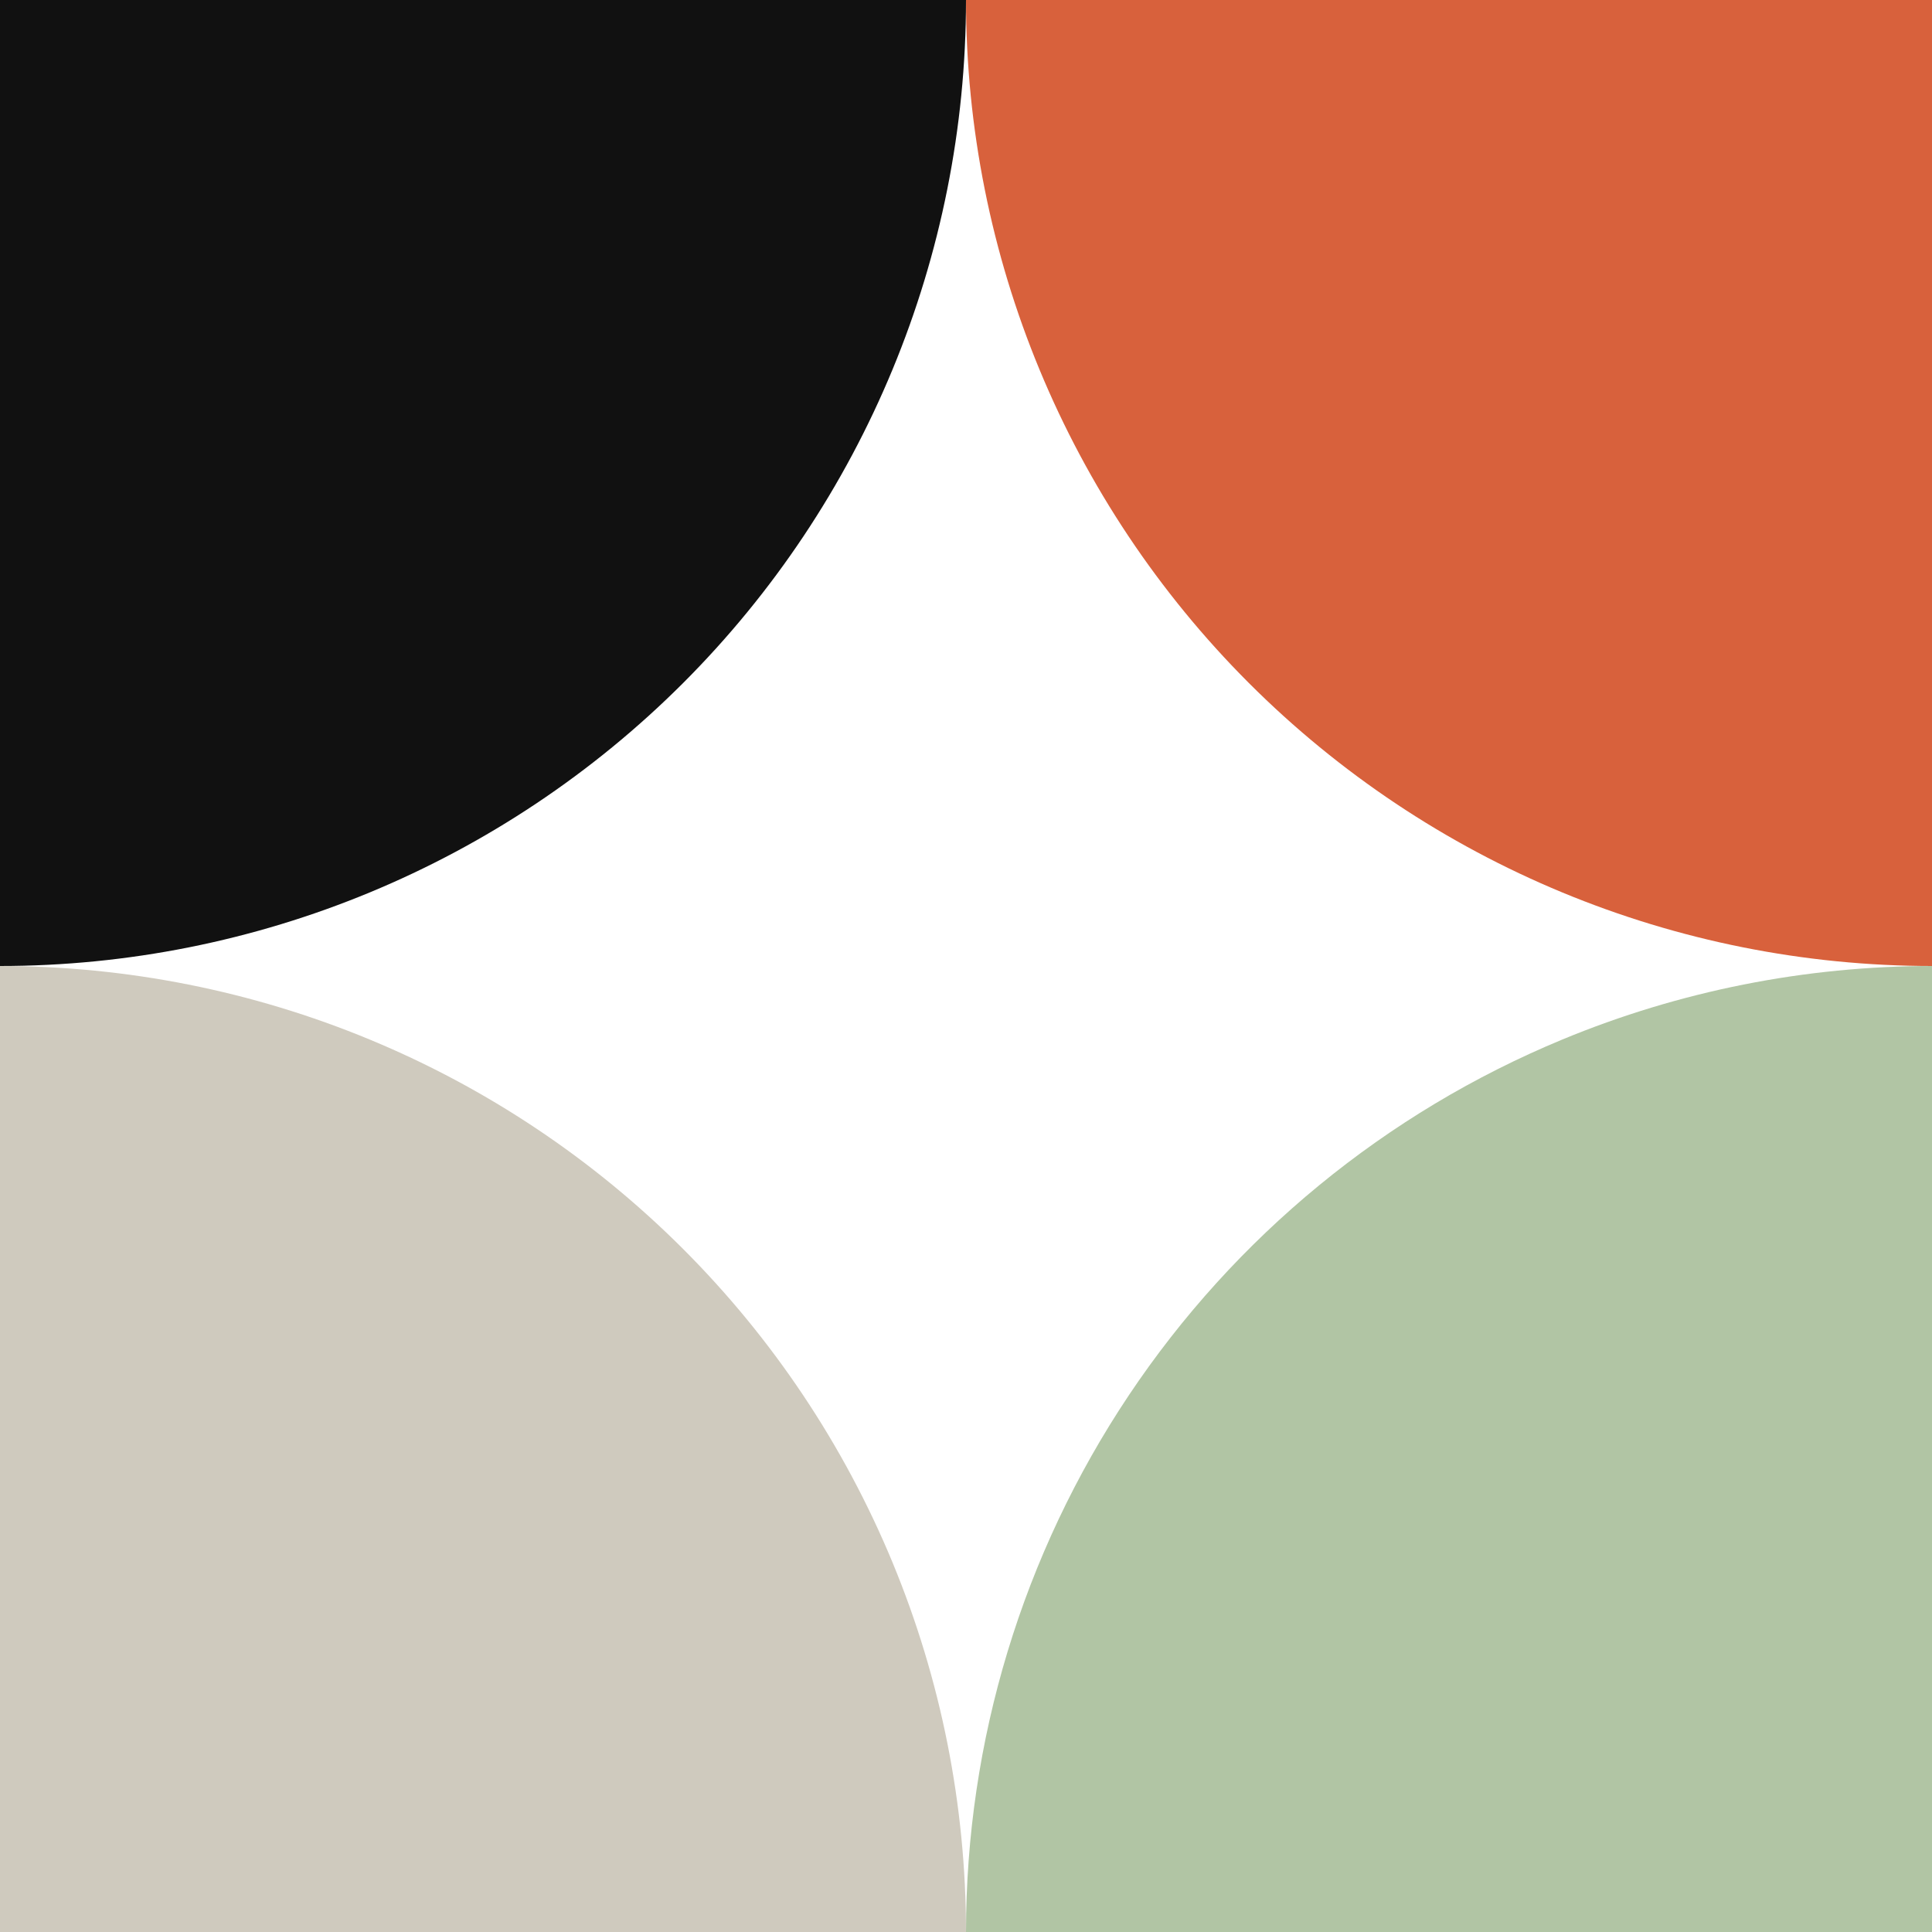
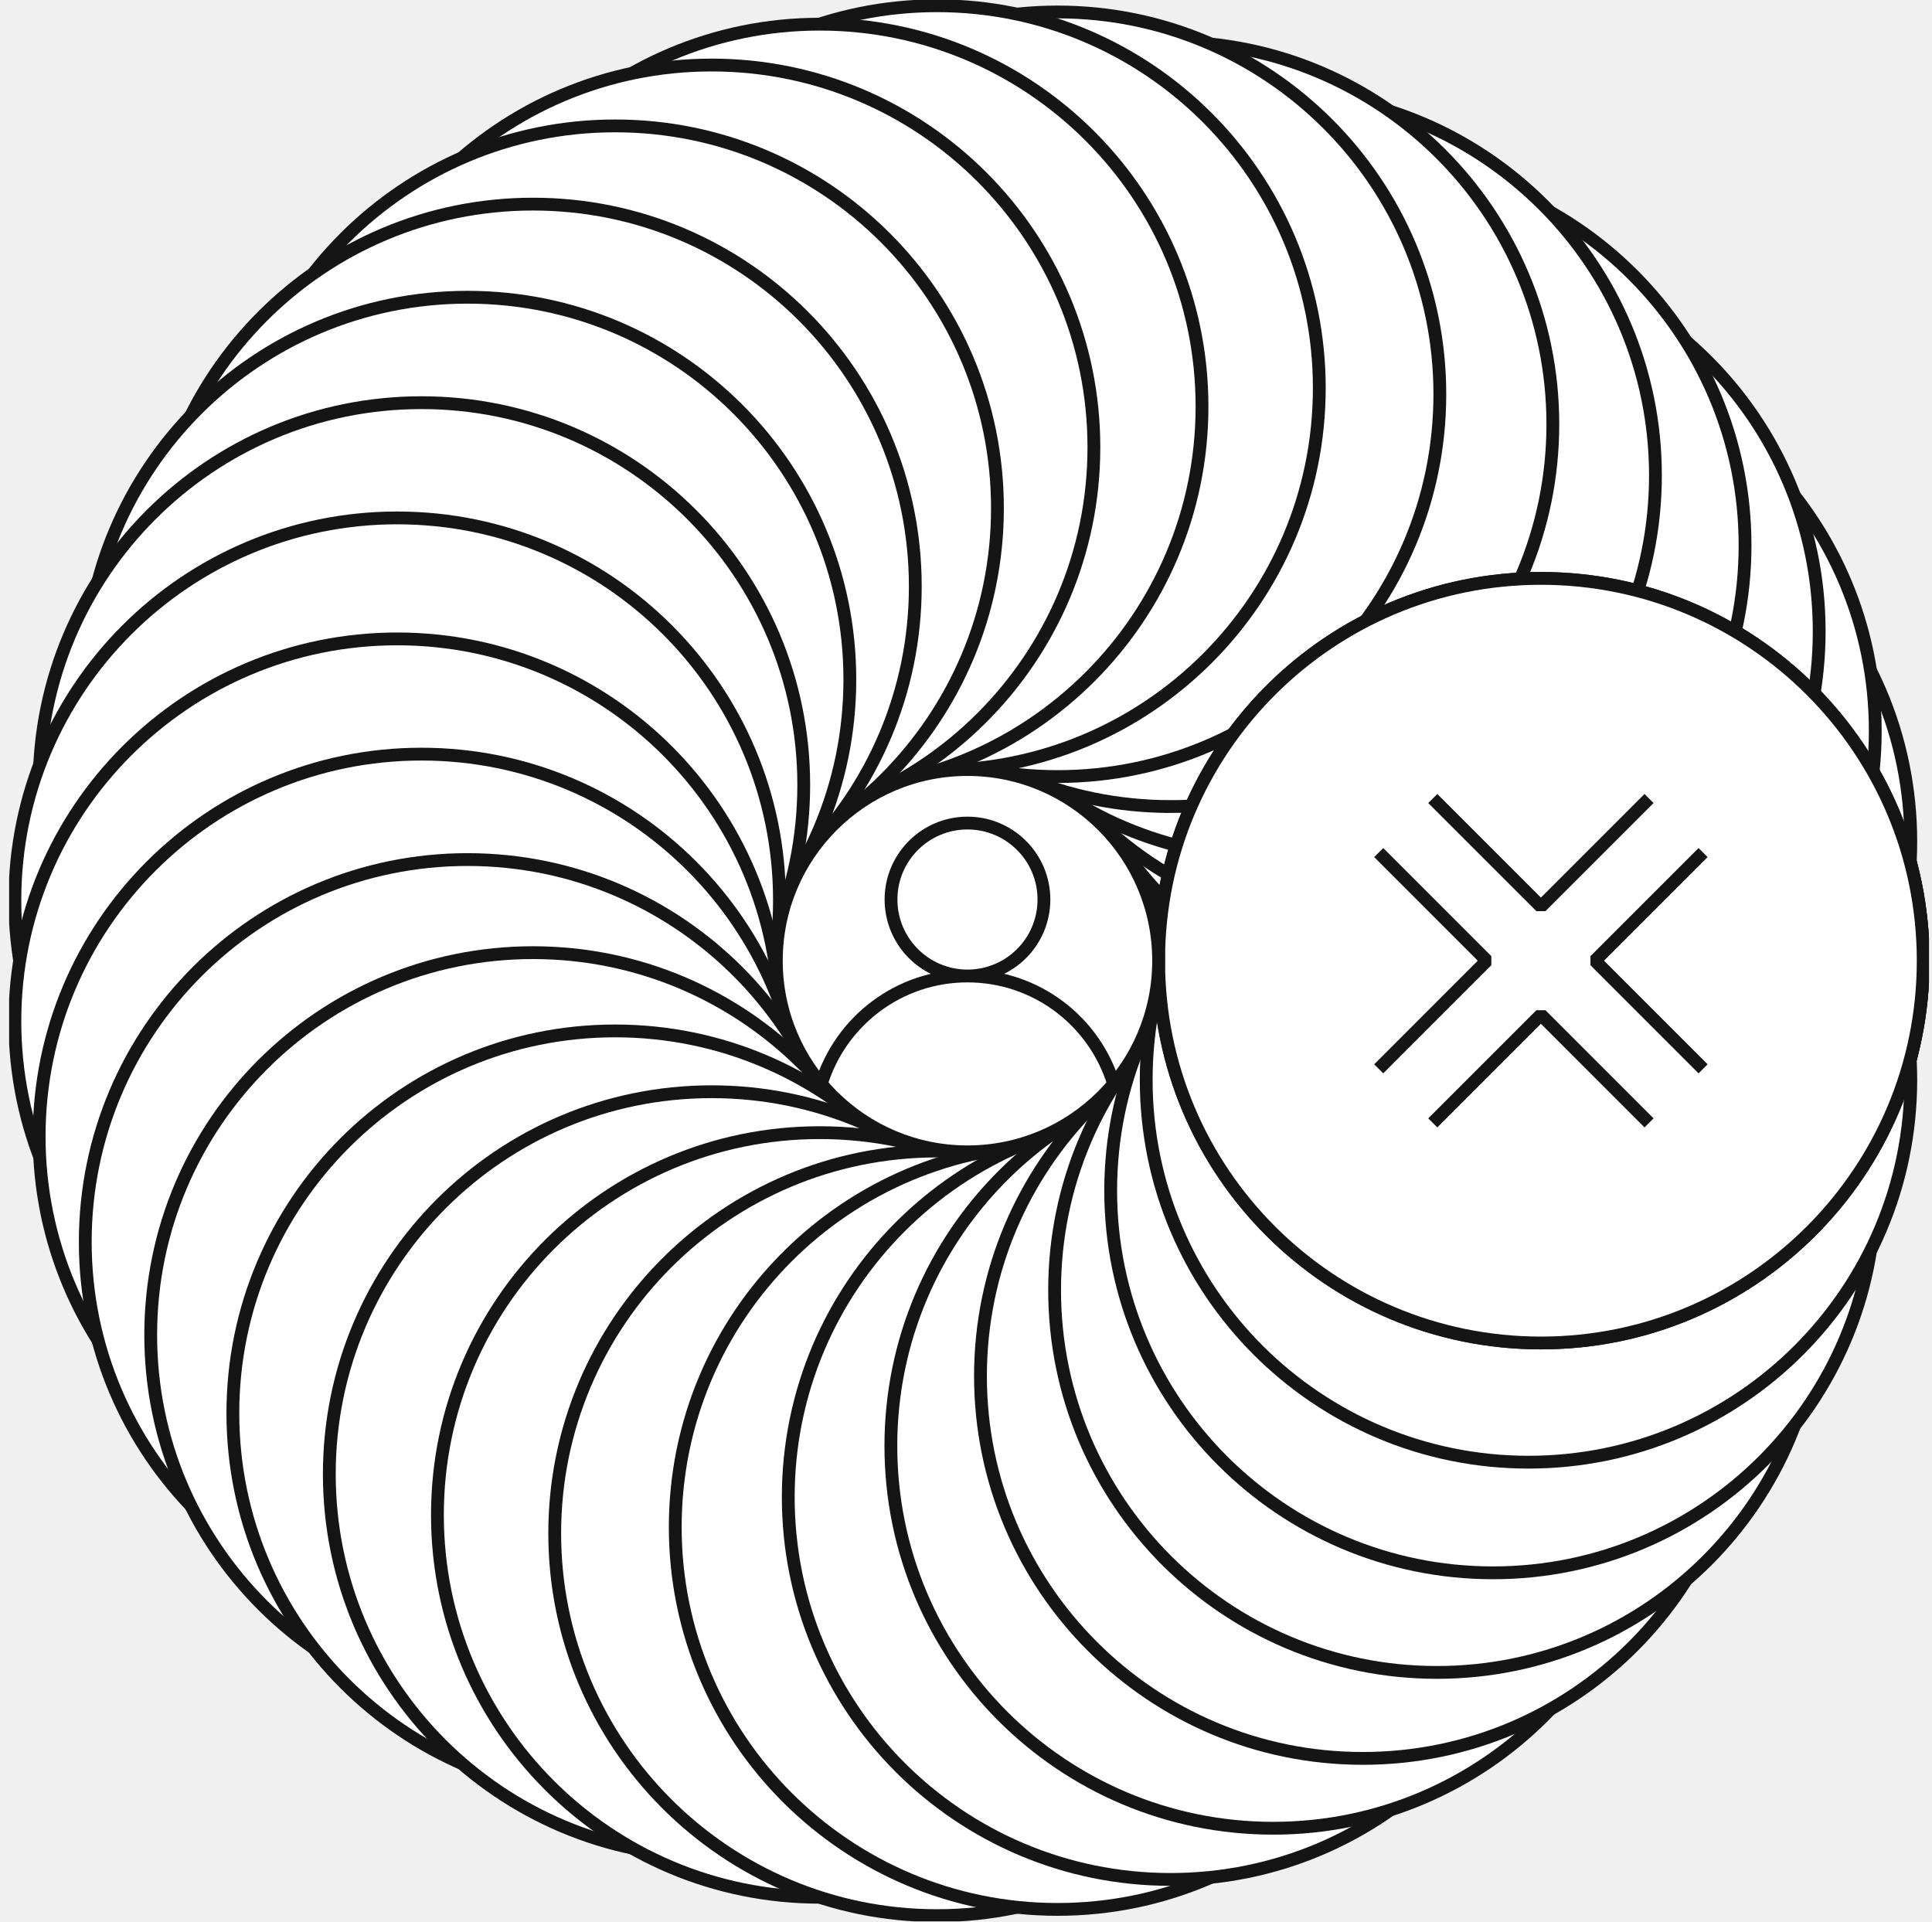
- <svg xmlns="http://www.w3.org/2000/svg" width="180" height="180" viewBox="0 0 180 180" fill="none">
-   <g clip-path="url(#clip0_941_5641)">
-     <path d="M0 0H180V180H0V0Z" fill="white" />
-     <path d="M180 90C156.131 90 133.239 80.518 116.36 63.64C99.483 46.761 90.001 23.869 90 0L180 0V90Z" fill="#D8613C" />
-     <path d="M90 0C90 23.869 80.518 46.761 63.64 63.64C46.761 80.518 23.869 90 0 90L0 0H90Z" fill="#111111" />
-     <path d="M90 180C90 162.2 95.279 144.799 105.168 129.999C115.057 115.198 129.113 103.662 145.558 96.85C156.478 92.327 168.181 90 180 90V180H90Z" fill="#B1C5A4" />
-     <path d="M0 90C11.819 90 23.522 92.328 34.442 96.85C45.361 101.373 55.283 108.002 63.64 116.36C71.998 124.717 78.627 134.639 83.15 145.558C87.672 156.478 90 168.181 90 180H0V90Z" fill="#CFCABE" />
+ <svg xmlns="http://www.w3.org/2000/svg" width="181" height="180" fill="none">
+   <g clip-path="url(#clip0_1916_6212)" stroke="#151515" stroke-width="1.2">
+     <path d="M144.361 125.815c19.78 0 35.815-16.035 35.815-35.815 0-19.78-16.035-35.815-35.815-35.815-19.78 0-35.815 16.035-35.815 35.815 0 19.78 16.035 35.815 35.815 35.815z" fill="#fff" stroke-miterlimit="10" />
+     <path d="M143.197 114.652c19.78 0 35.815-16.035 35.815-35.816 0-19.78-16.035-35.815-35.815-35.815-19.78 0-35.815 16.035-35.815 35.815 0 19.78 16.035 35.816 35.815 35.816z" fill="#fff" stroke-miterlimit="10" />
+     <path d="M139.87 104.283c19.78 0 35.815-16.035 35.815-35.815 0-19.78-16.035-35.815-35.815-35.815-19.78 0-35.815 16.035-35.815 35.815 0 19.78 16.035 35.815 35.815 35.815z" fill="#fff" stroke-miterlimit="10" />
+     <path d="M134.616 94.953c19.78 0 35.815-16.035 35.815-35.815 0-19.78-16.035-35.815-35.815-35.815-19.78 0-35.815 16.035-35.815 35.815 0 19.78 16.035 35.815 35.815 35.815z" fill="#fff" stroke-miterlimit="10" />
+     <path d="M127.671 86.898c19.78 0 35.815-16.035 35.815-35.815 0-19.78-16.035-35.815-35.815-35.815-19.78 0-35.815 16.035-35.815 35.815 0 19.78 16.035 35.815 35.815 35.815z" fill="#fff" stroke-miterlimit="10" />
+     <path d="M119.276 80.355c19.78 0 35.815-16.035 35.815-35.815 0-19.78-16.035-35.815-35.815-35.815-19.78 0-35.815 16.035-35.815 35.815 0 19.78 16.035 35.815 35.815 35.815z" fill="#fff" stroke-miterlimit="10" />
+     <path d="M109.663 75.56c19.78 0 35.816-16.036 35.816-35.816S129.443 3.93 109.663 3.93 73.848 19.964 73.848 39.744c0 19.78 16.035 35.815 35.815 35.815z" fill="#fff" stroke-miterlimit="10" />
+     <path d="M99.076 72.751c19.781 0 35.816-16.035 35.816-35.815 0-19.78-16.035-35.815-35.816-35.815-19.78 0-35.815 16.035-35.815 35.815 0 19.78 16.035 35.815 35.815 35.815z" fill="#fff" stroke-miterlimit="10" />
+     <path d="M87.784 72.168c19.78 0 35.815-16.035 35.815-35.816 0-19.78-16.035-35.815-35.815-35.815-19.78 0-35.815 16.035-35.815 35.815 0 19.78 16.035 35.816 35.815 35.816z" fill="#fff" stroke-miterlimit="10" />
+     <path d="M76.796 73.894c19.78 0 35.815-16.035 35.815-35.815 0-19.78-16.035-35.815-35.815-35.815-19.78 0-35.816 16.035-35.816 35.815 0 19.78 16.036 35.815 35.816 35.815z" fill="#fff" stroke-miterlimit="10" />
+     <path d="M66.667 77.722c19.78 0 35.815-16.034 35.815-35.815 0-19.78-16.035-35.815-35.815-35.815-19.78 0-35.815 16.035-35.815 35.815 0 19.78 16.035 35.816 35.815 35.816z" fill="#fff" stroke-miterlimit="10" />
+     <path d="M57.631 83.424c19.78 0 35.815-16.035 35.815-35.815 0-19.78-16.035-35.815-35.815-35.815-19.78 0-35.815 16.035-35.815 35.815 0 19.78 16.035 35.815 35.815 35.815z" fill="#fff" stroke-miterlimit="10" />
+     <path d="M49.934 90.752c19.78 0 35.816-16.035 35.816-35.815 0-19.78-16.035-35.815-35.816-35.815-19.78 0-35.815 16.035-35.815 35.815 0 19.78 16.035 35.815 35.815 35.815z" fill="#fff" stroke-miterlimit="10" />
+     <path d="M43.803 99.477c19.78 0 35.815-16.035 35.815-35.816 0-19.78-16.035-35.815-35.815-35.815-19.78 0-35.815 16.035-35.815 35.816 0 19.78 16.035 35.815 35.815 35.815z" fill="#fff" stroke-miterlimit="10" />
+     <path d="M39.483 109.355c19.78 0 35.816-16.035 35.816-35.816 0-19.78-16.035-35.815-35.816-35.815-19.78 0-35.815 16.035-35.815 35.815 0 19.78 16.035 35.816 35.815 35.816z" fill="#fff" stroke-miterlimit="10" />
+     <path d="M37.21 120.149c19.78 0 35.814-16.035 35.814-35.815 0-19.78-16.035-35.815-35.815-35.815-19.78 0-35.815 16.035-35.815 35.815 0 19.78 16.035 35.815 35.815 35.815z" fill="#fff" stroke-miterlimit="10" />
+     <path d="M37.21 131.485c19.78 0 35.814-16.035 35.814-35.815 0-19.78-16.035-35.816-35.815-35.816-19.78 0-35.815 16.035-35.815 35.816 0 19.78 16.035 35.815 35.815 35.815z" fill="#fff" stroke-miterlimit="10" />
+     <path d="M39.483 142.279c19.78 0 35.816-16.035 35.816-35.815 0-19.78-16.035-35.815-35.816-35.815-19.78 0-35.815 16.035-35.815 35.815 0 19.78 16.035 35.815 35.815 35.815z" fill="#fff" stroke-miterlimit="10" />
+     <path d="M43.803 152.157c19.78 0 35.815-16.035 35.815-35.815 0-19.78-16.035-35.815-35.815-35.815-19.78 0-35.815 16.035-35.815 35.815 0 19.78 16.035 35.815 35.815 35.815z" fill="#fff" stroke-miterlimit="10" />
+     <path d="M49.934 160.878c19.78 0 35.816-16.035 35.816-35.815 0-19.78-16.035-35.815-35.816-35.815-19.78 0-35.815 16.035-35.815 35.815 0 19.78 16.035 35.815 35.815 35.815z" fill="#fff" stroke-miterlimit="10" />
+     <path d="M57.631 168.21c19.78 0 35.815-16.035 35.815-35.816 0-19.78-16.035-35.815-35.815-35.815-19.78 0-35.815 16.035-35.815 35.815 0 19.781 16.035 35.816 35.815 35.816z" fill="#fff" stroke-miterlimit="10" />
+     <path d="M66.667 173.908c19.78 0 35.815-16.035 35.815-35.815 0-19.781-16.035-35.816-35.815-35.816-19.78 0-35.815 16.035-35.815 35.816 0 19.78 16.035 35.815 35.815 35.815z" fill="#fff" stroke-miterlimit="10" />
+     <path d="M76.796 177.74c19.78 0 35.815-16.035 35.815-35.815 0-19.78-16.035-35.815-35.815-35.815-19.78 0-35.816 16.035-35.816 35.815 0 19.78 16.036 35.815 35.816 35.815z" fill="#fff" stroke-miterlimit="10" />
+     <path d="M87.784 179.463c19.78 0 35.815-16.035 35.815-35.815 0-19.781-16.035-35.816-35.815-35.816-19.78 0-35.815 16.035-35.815 35.816 0 19.78 16.035 35.815 35.815 35.815z" fill="#fff" stroke-miterlimit="10" />
+     <path d="M99.076 178.879c19.781 0 35.816-16.035 35.816-35.815 0-19.78-16.035-35.815-35.816-35.815-19.78 0-35.815 16.035-35.815 35.815 0 19.78 16.035 35.815 35.815 35.815z" fill="#fff" stroke-miterlimit="10" />
+     <path d="M109.663 176.071c19.78 0 35.816-16.035 35.816-35.815 0-19.78-16.036-35.815-35.816-35.815s-35.815 16.035-35.815 35.815c0 19.78 16.035 35.815 35.815 35.815z" fill="#fff" stroke-miterlimit="10" />
+     <path d="M119.276 171.275c19.78 0 35.815-16.035 35.815-35.815 0-19.78-16.035-35.815-35.815-35.815-19.78 0-35.815 16.035-35.815 35.815 0 19.78 16.035 35.815 35.815 35.815z" fill="#fff" stroke-miterlimit="10" />
+     <path d="M127.671 164.732c19.78 0 35.815-16.035 35.815-35.815 0-19.78-16.035-35.815-35.815-35.815-19.78 0-35.815 16.035-35.815 35.815 0 19.78 16.035 35.815 35.815 35.815z" fill="#fff" stroke-miterlimit="10" />
+     <path d="M134.616 156.677c19.78 0 35.815-16.035 35.815-35.815 0-19.78-16.035-35.815-35.815-35.815-19.78 0-35.815 16.035-35.815 35.815 0 19.78 16.035 35.815 35.815 35.815z" fill="#fff" stroke-miterlimit="10" />
+     <path d="M139.87 147.347c19.78 0 35.815-16.035 35.815-35.815 0-19.78-16.035-35.815-35.815-35.815-19.78 0-35.815 16.035-35.815 35.815 0 19.78 16.035 35.815 35.815 35.815z" fill="#fff" stroke-miterlimit="10" />
+     <path d="M143.197 136.982c19.78 0 35.815-16.035 35.815-35.815 0-19.78-16.035-35.815-35.815-35.815-19.78 0-35.815 16.035-35.815 35.815 0 19.78 16.035 35.815 35.815 35.815z" fill="#fff" stroke-miterlimit="10" />
+     <path d="M144.361 125.815c19.78 0 35.815-16.035 35.815-35.815 0-19.78-16.035-35.815-35.815-35.815-19.78 0-35.815 16.035-35.815 35.815 0 19.78 16.035 35.815 35.815 35.815z" fill="#fff" stroke-miterlimit="10" />
+     <path d="M144.361 125.815c19.78 0 35.815-16.035 35.815-35.815 0-19.78-16.035-35.815-35.815-35.815-19.78 0-35.815 16.035-35.815 35.815 0 19.78 16.035 35.815 35.815 35.815z" fill="#fff" stroke-miterlimit="10" />
+     <path d="M154.49 74.807l-10.129 10.129-10.132-10.129M159.554 100.132L149.425 90l10.129-10.129M129.165 79.871L139.293 90l-10.128 10.132M134.229 105.196l10.132-10.132 10.129 10.132" stroke-linejoin="bevel" />
+     <path d="M90.638 107.908c9.89 0 17.908-8.018 17.908-17.908s-8.018-17.908-17.908-17.908S72.731 80.11 72.731 90s8.017 17.908 17.907 17.908z" fill="#fff" stroke-miterlimit="10" />
+     <path d="M76.943 101.54c1.801-5.853 7.252-10.107 13.695-10.107 6.443 0 11.869 4.233 13.682 10.067M90.638 91.433a7.163 7.163 0 1 0 0-14.326 7.163 7.163 0 0 0 0 14.326z" stroke-miterlimit="10" />
  </g>
  <defs>
-     <clipPath id="clip0_941_5641">
-       <rect width="180" height="180" fill="white" />
+     <clipPath id="clip0_1916_6212">
+       <path fill="#fff" transform="translate(.857)" d="M0 0h179.857v180H0z" />
    </clipPath>
  </defs>
</svg>
